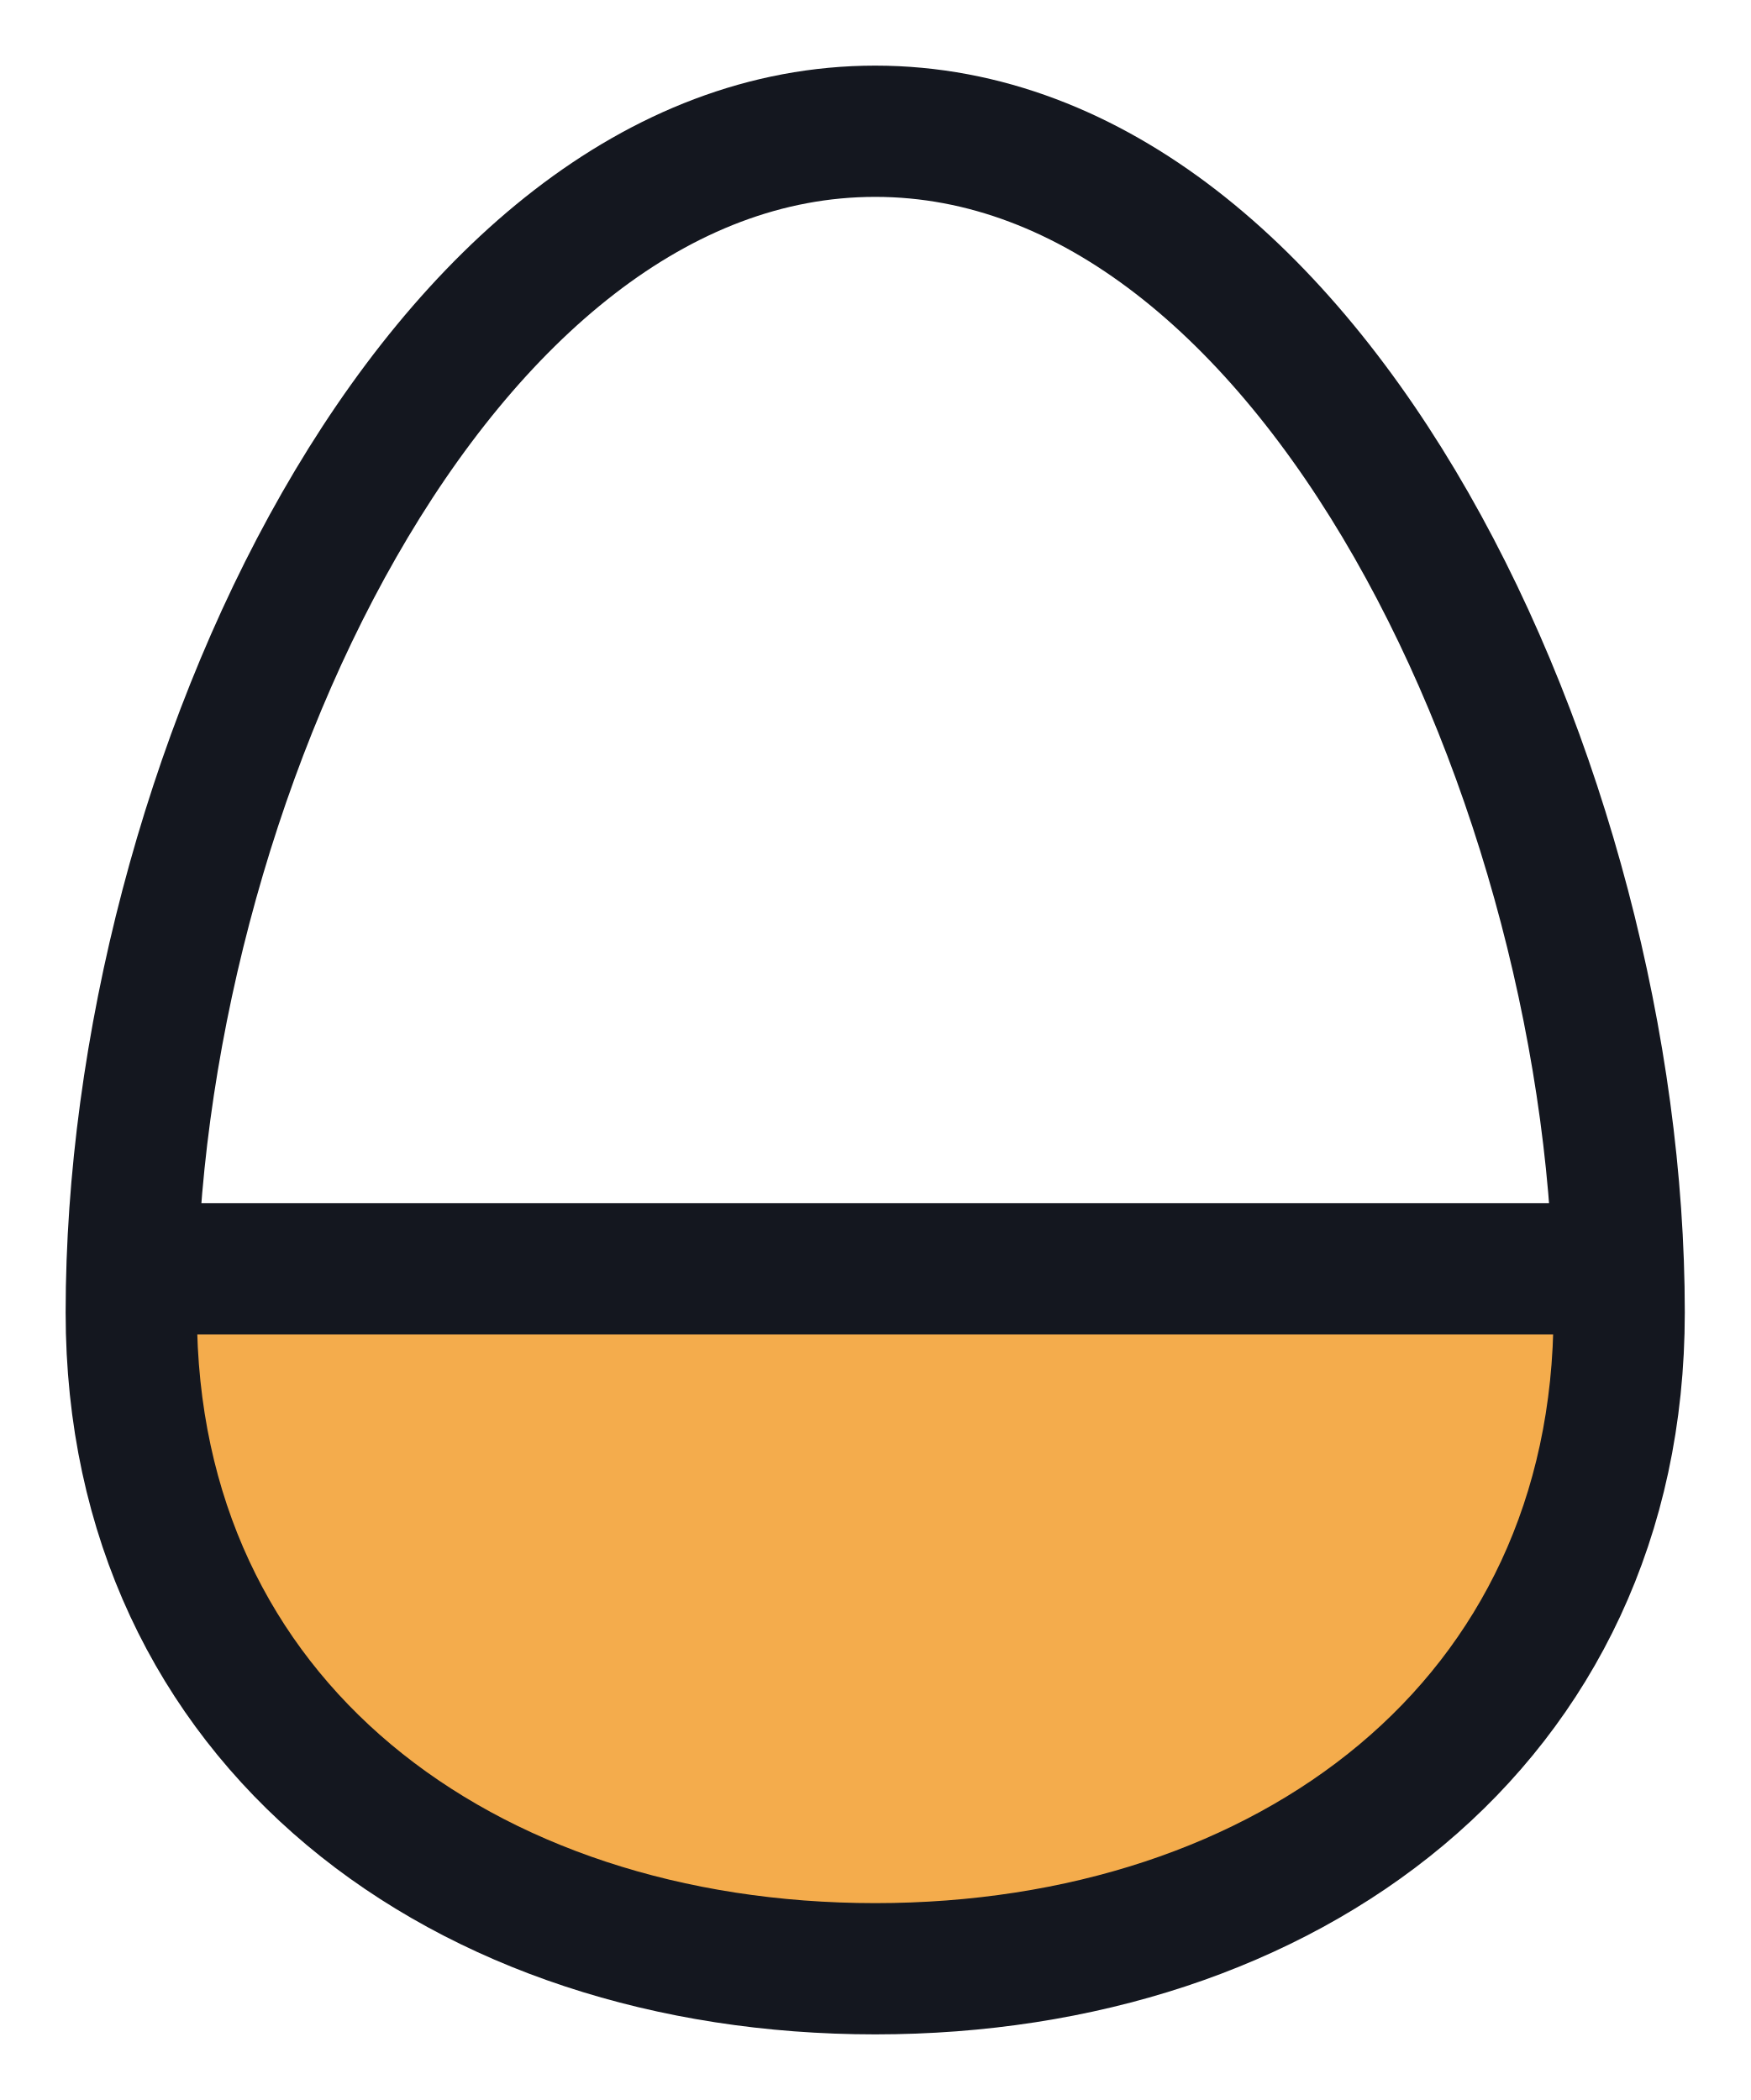
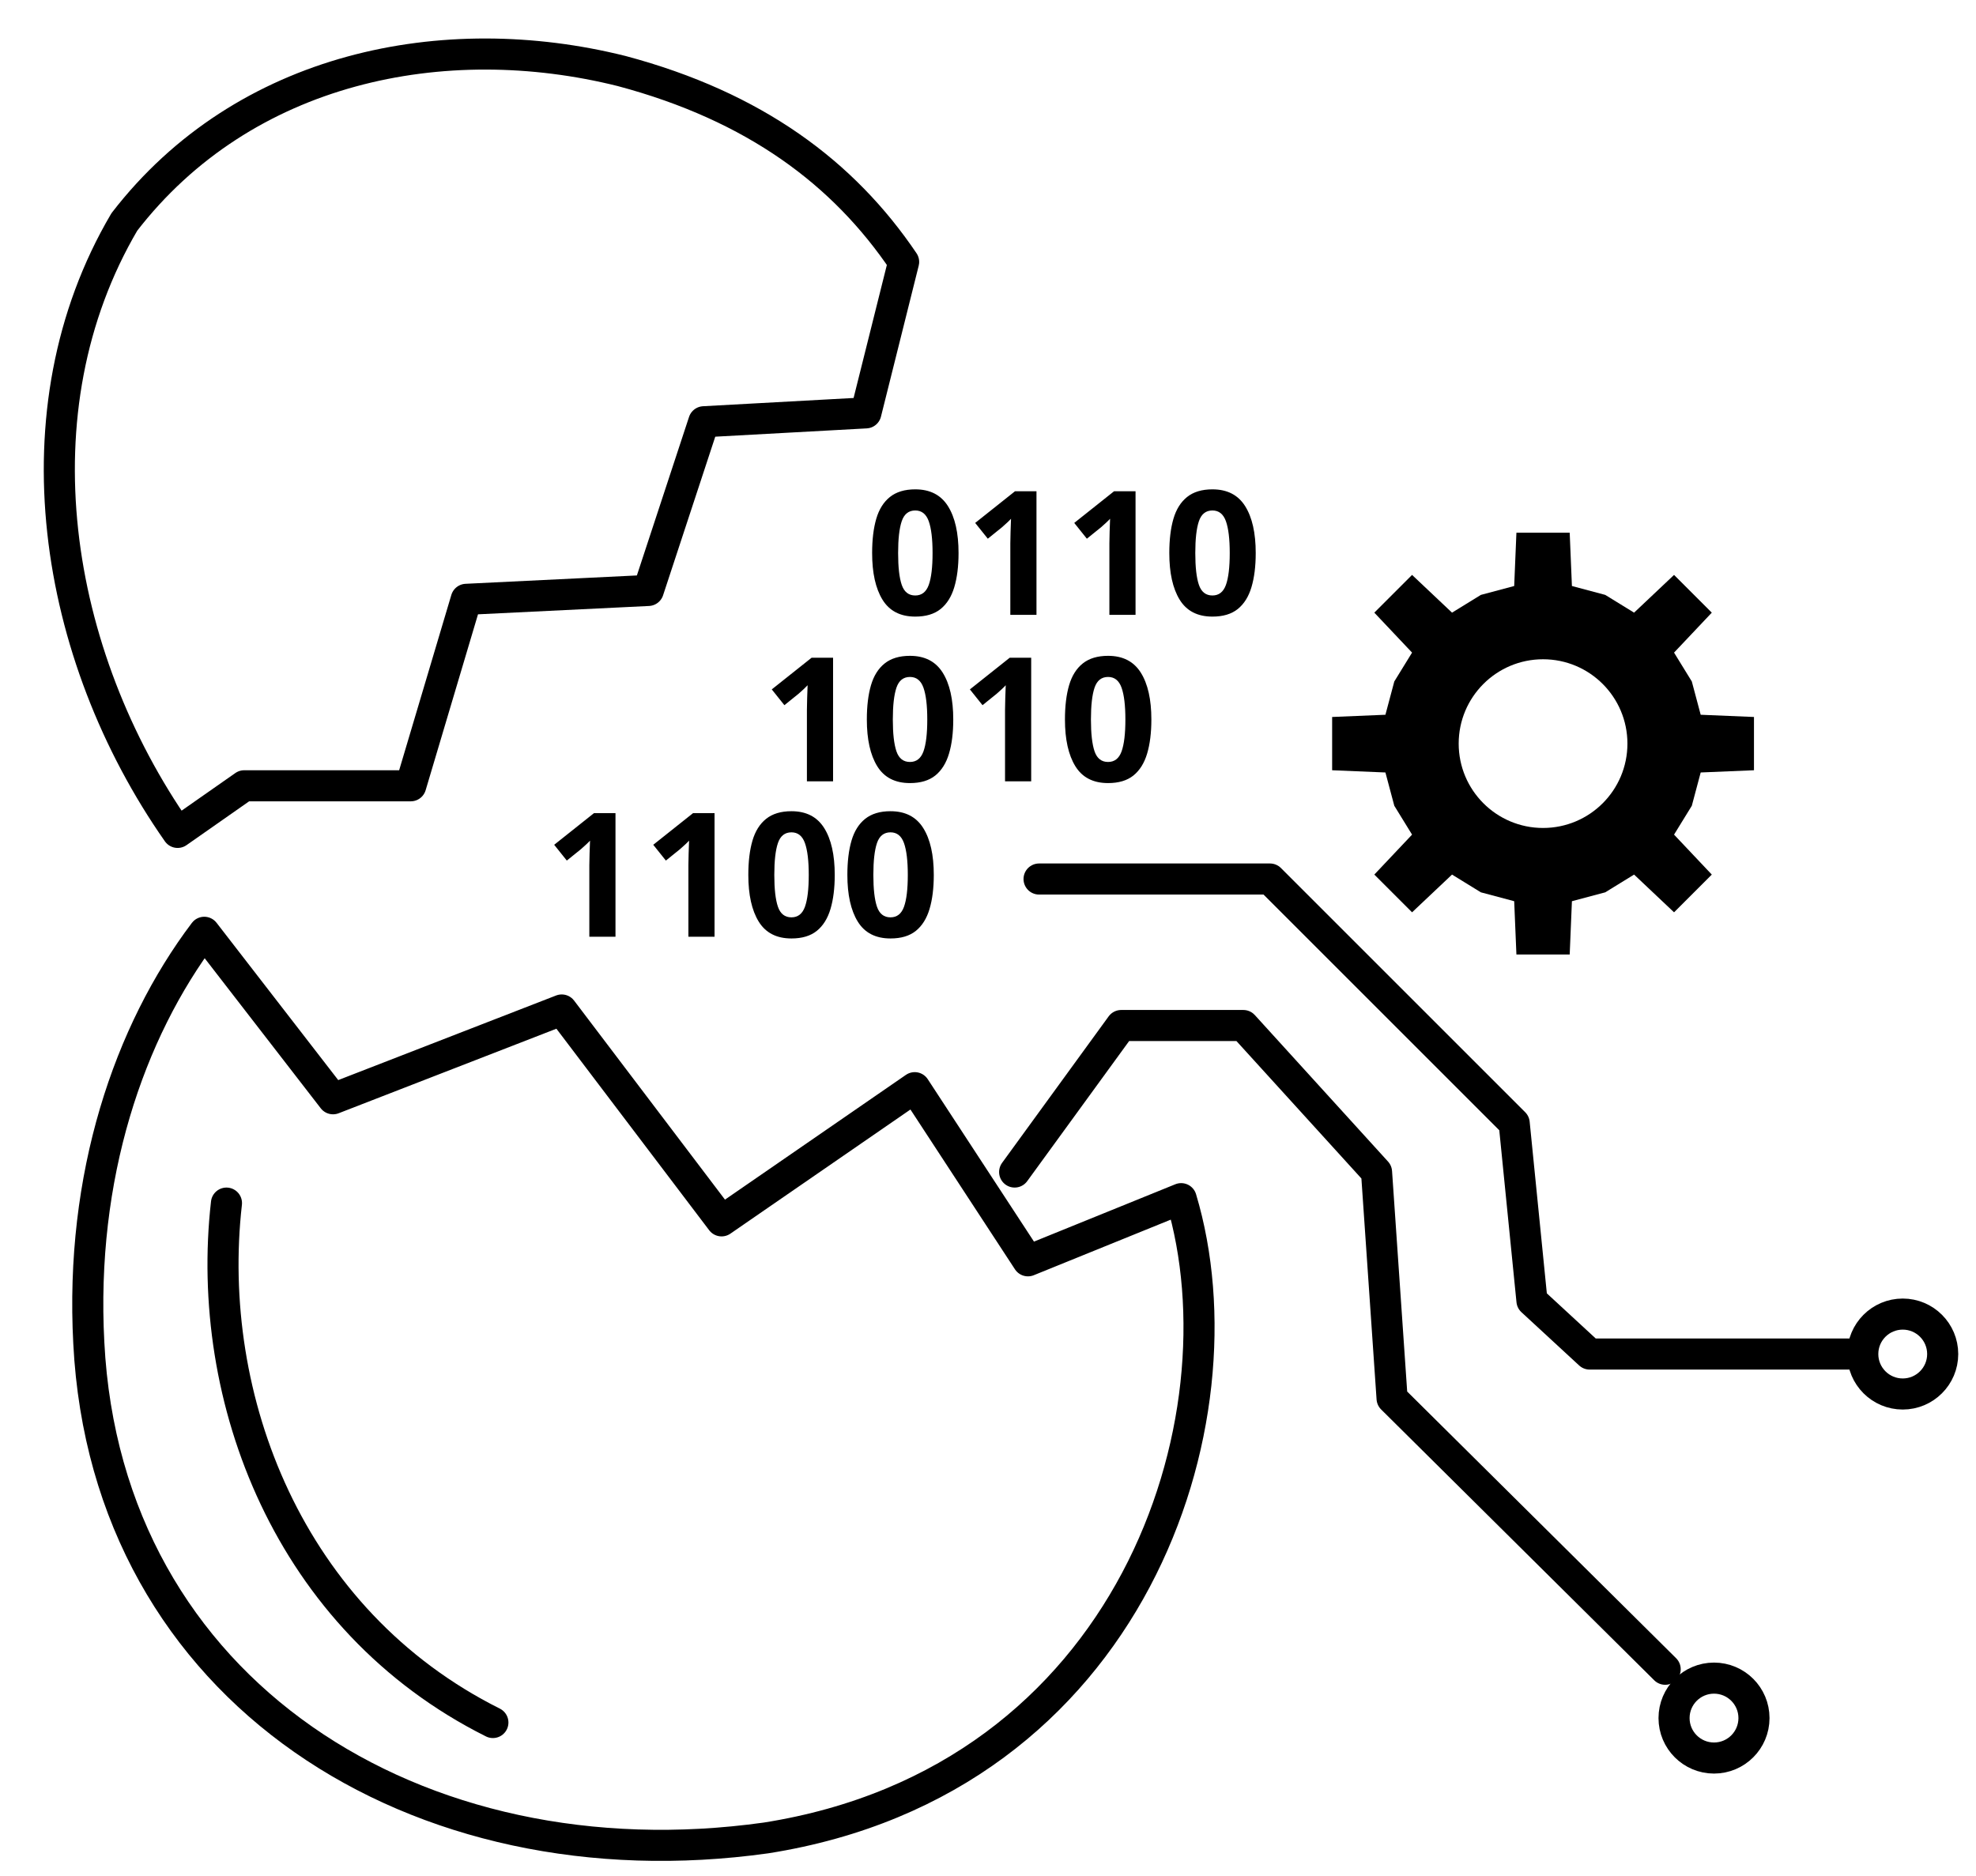
- <svg xmlns="http://www.w3.org/2000/svg" viewBox="0 0 40 48" width="40" height="48">
-   <defs>
-     <clipPath id="e">
-       <path d="M20 3C30 3 37 18 37 30c0 9.4-7.6 15-17 15S3 39.4 3 30C3 18 10 3 20 3z" />
-     </clipPath>
-   </defs>
-   <rect x="0" y="29" width="40" height="20" fill="#F4AC4C" clip-path="url(#e)" />
-   <path d="M20 3C30 3 37 18 37 30c0 9.4-7.6 15-17 15S3 39.4 3 30C3 18 10 3 20 3z" fill="none" stroke="#14171F" stroke-width="3" />
-   <path d="M4 29h32" stroke="#14171F" stroke-width="3" />
+ <svg xmlns="http://www.w3.org/2000/svg" viewBox="40 50 890 845" fill="none" stroke="currentColor" stroke-width="14" stroke-linecap="round" stroke-linejoin="round">
+   <path class="cap" d="M120 425 C64 345 46 235 96 150 C150 80 240 62 320 82 C380 98 420 128 447 168 L430 236 L357 240 L332 316 L250 320 L225 404 L150 404 Z" />
+   <g class="body">
+     <path d="M132 470 L190 545 L293 505 L365 600 L452 540 L503 618 L572 590 C602 690 550 852 385 878 C228 900 88 812 80 655 C76 580 98 515 132 470 Z" />
+     <path d="M142 592 C132 680 170 780 262 826" />
+     <g class="bits" fill="currentColor" stroke="none" font-family="Outfit, system-ui, sans-serif" font-weight="600" font-size="78" lengthAdjust="spacing">
+       <text x="430" y="327" textLength="186">0110</text>
+       <text x="383" y="402" textLength="183">1010</text>
+       <text x="285" y="472" textLength="186">1100</text>
+     </g>
+     <path class="gear" d="M707 318 L722 314 L723 290 L747 290 L748 314 L763 318 L776 326 L794 309 L811 326 L794 344 L802 357 L806 372 L830 373 L830 397 L806 398 L802 413 L794 426 L811 444 L794 461 L776 444 L763 452 L748 456 L747 480 L723 480 L722 456 L707 452 L694 444 L676 461 L659 444 L676 426 L668 413 L664 398 L640 397 L640 373 L664 372 L668 357 L676 344 L659 326 L676 309 L694 326 Z M773 385 A38 38 0 1 0 697 385 A38 38 0 1 0 773 385 Z" fill="currentColor" fill-rule="evenodd" stroke="none" />
+     <path d="M508 446 H612 L722 556 L730 636 L756 660 H876" />
+     <circle cx="897" cy="660" r="18" />
+     <path d="M497 578 L545 512 H600 L660 578 L667 680 L790 802" />
+     <circle cx="812" cy="824" r="18" />
+   </g>
</svg>
